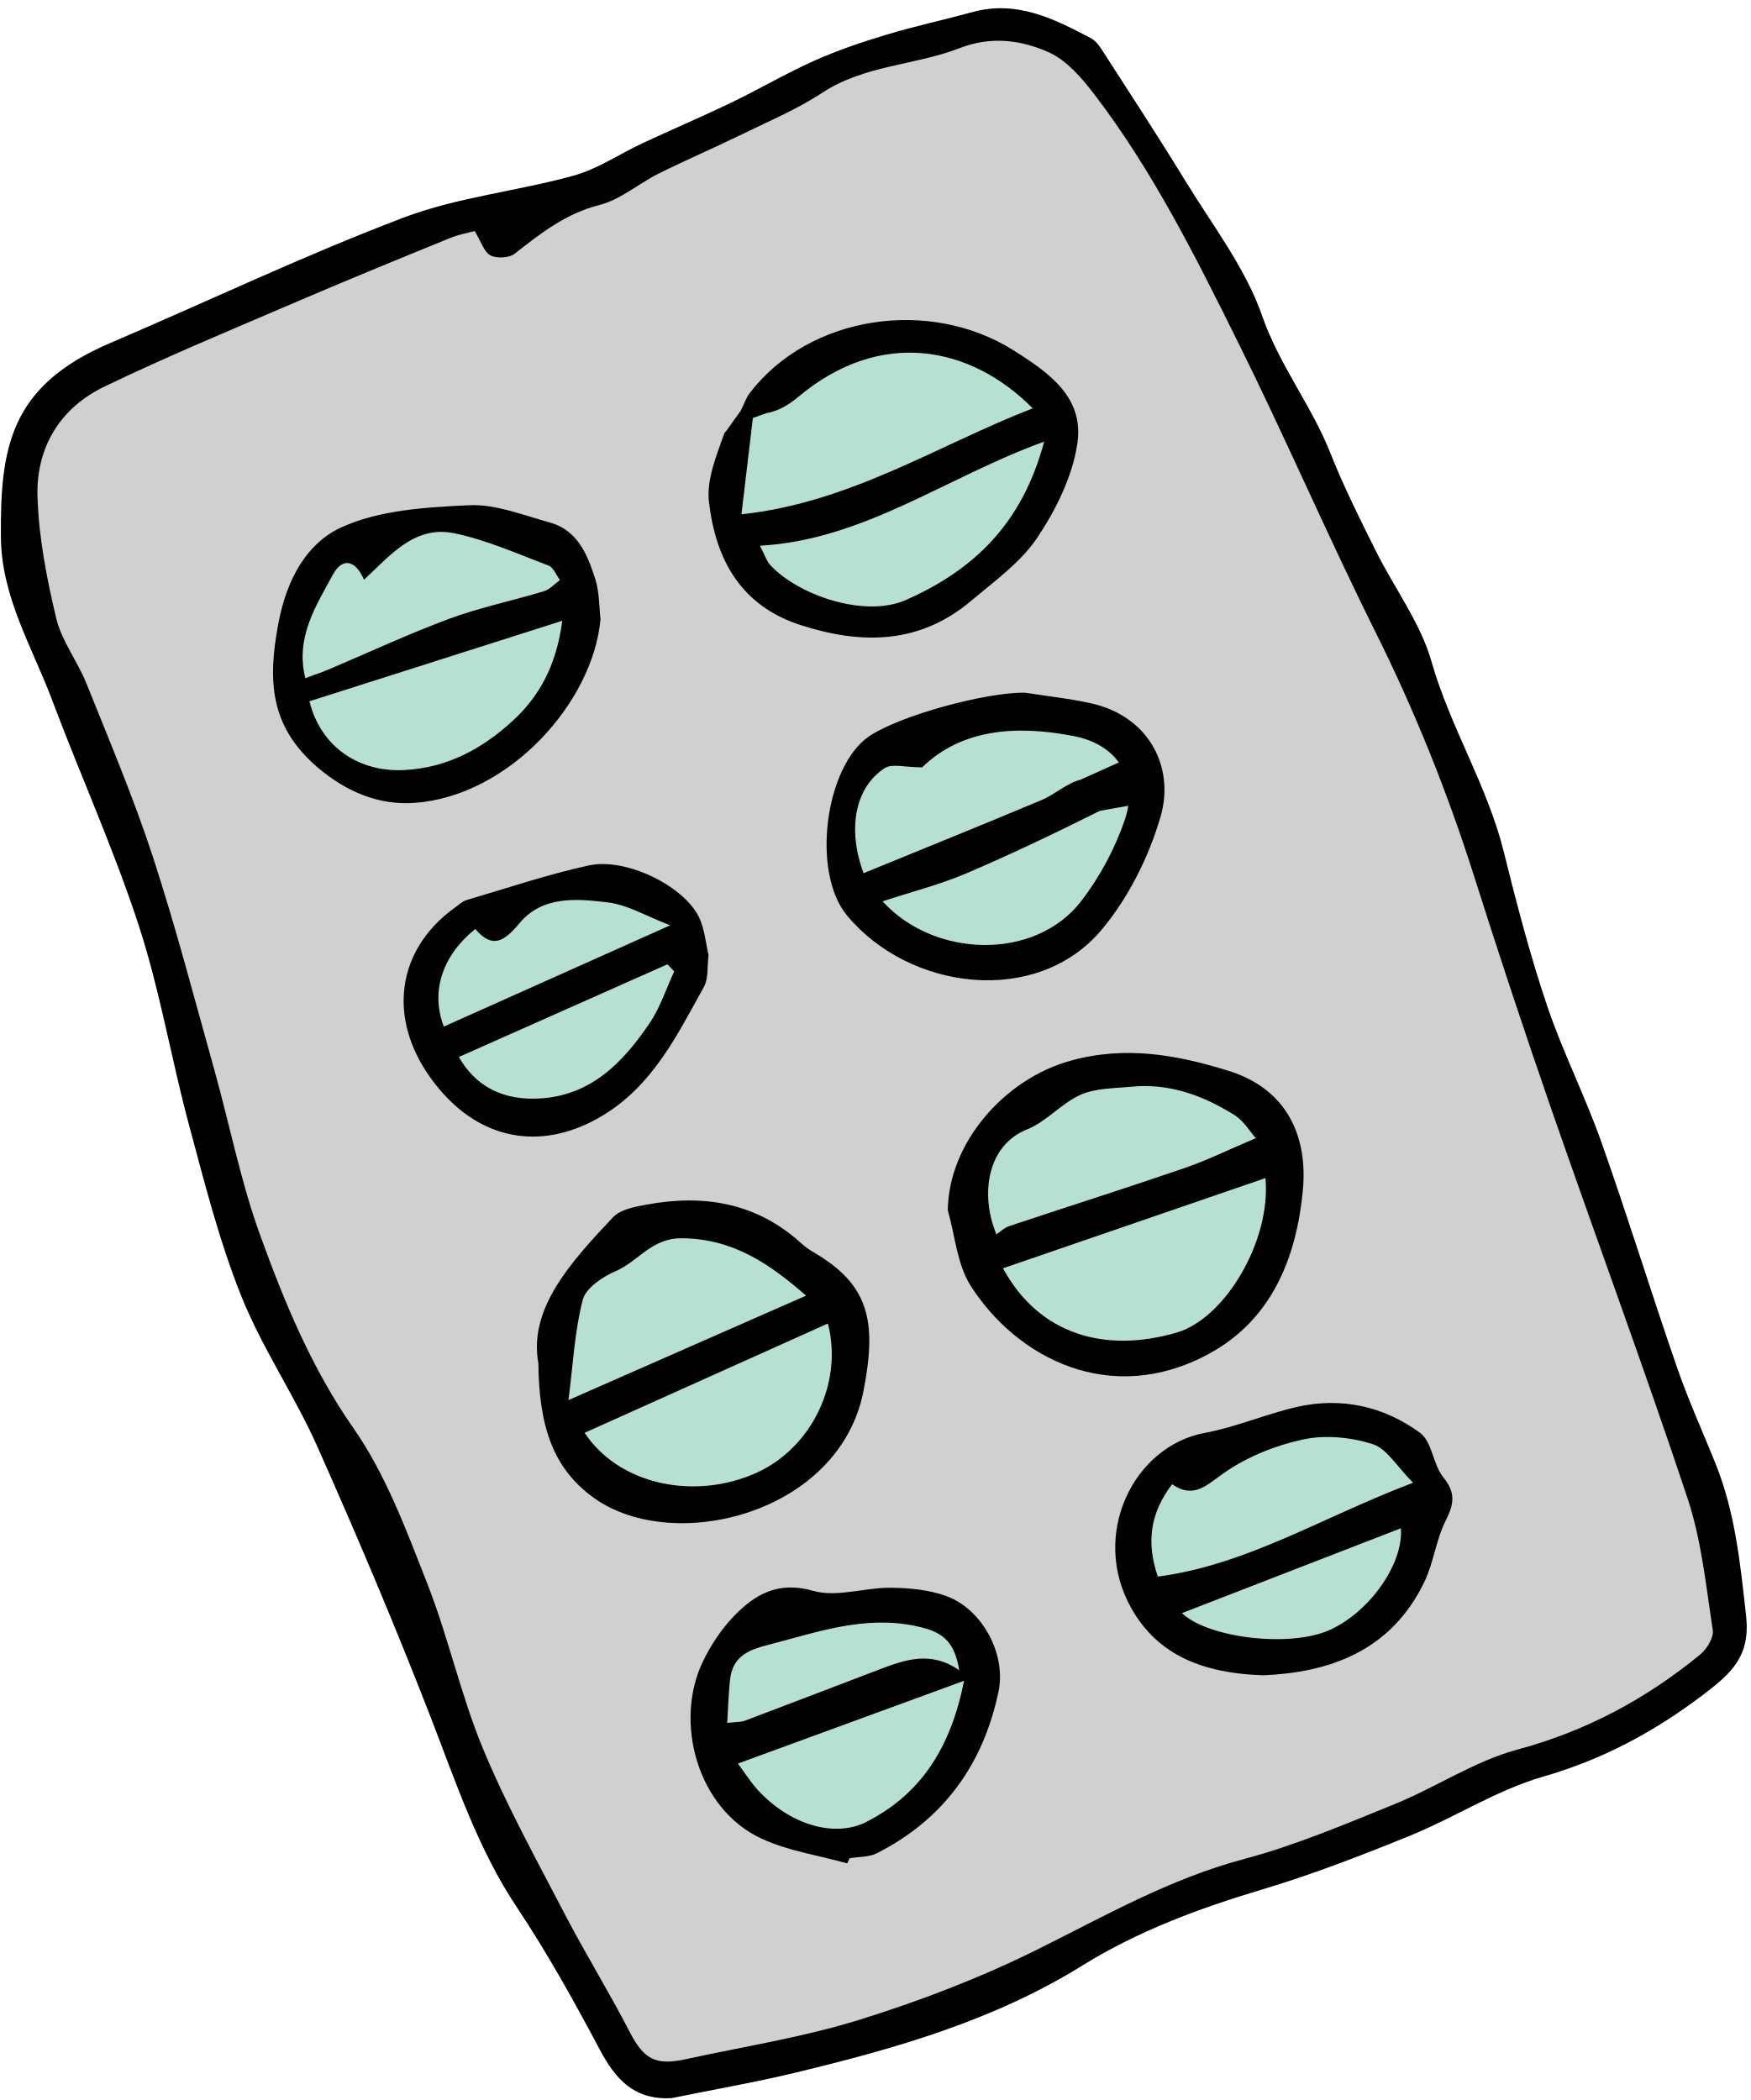
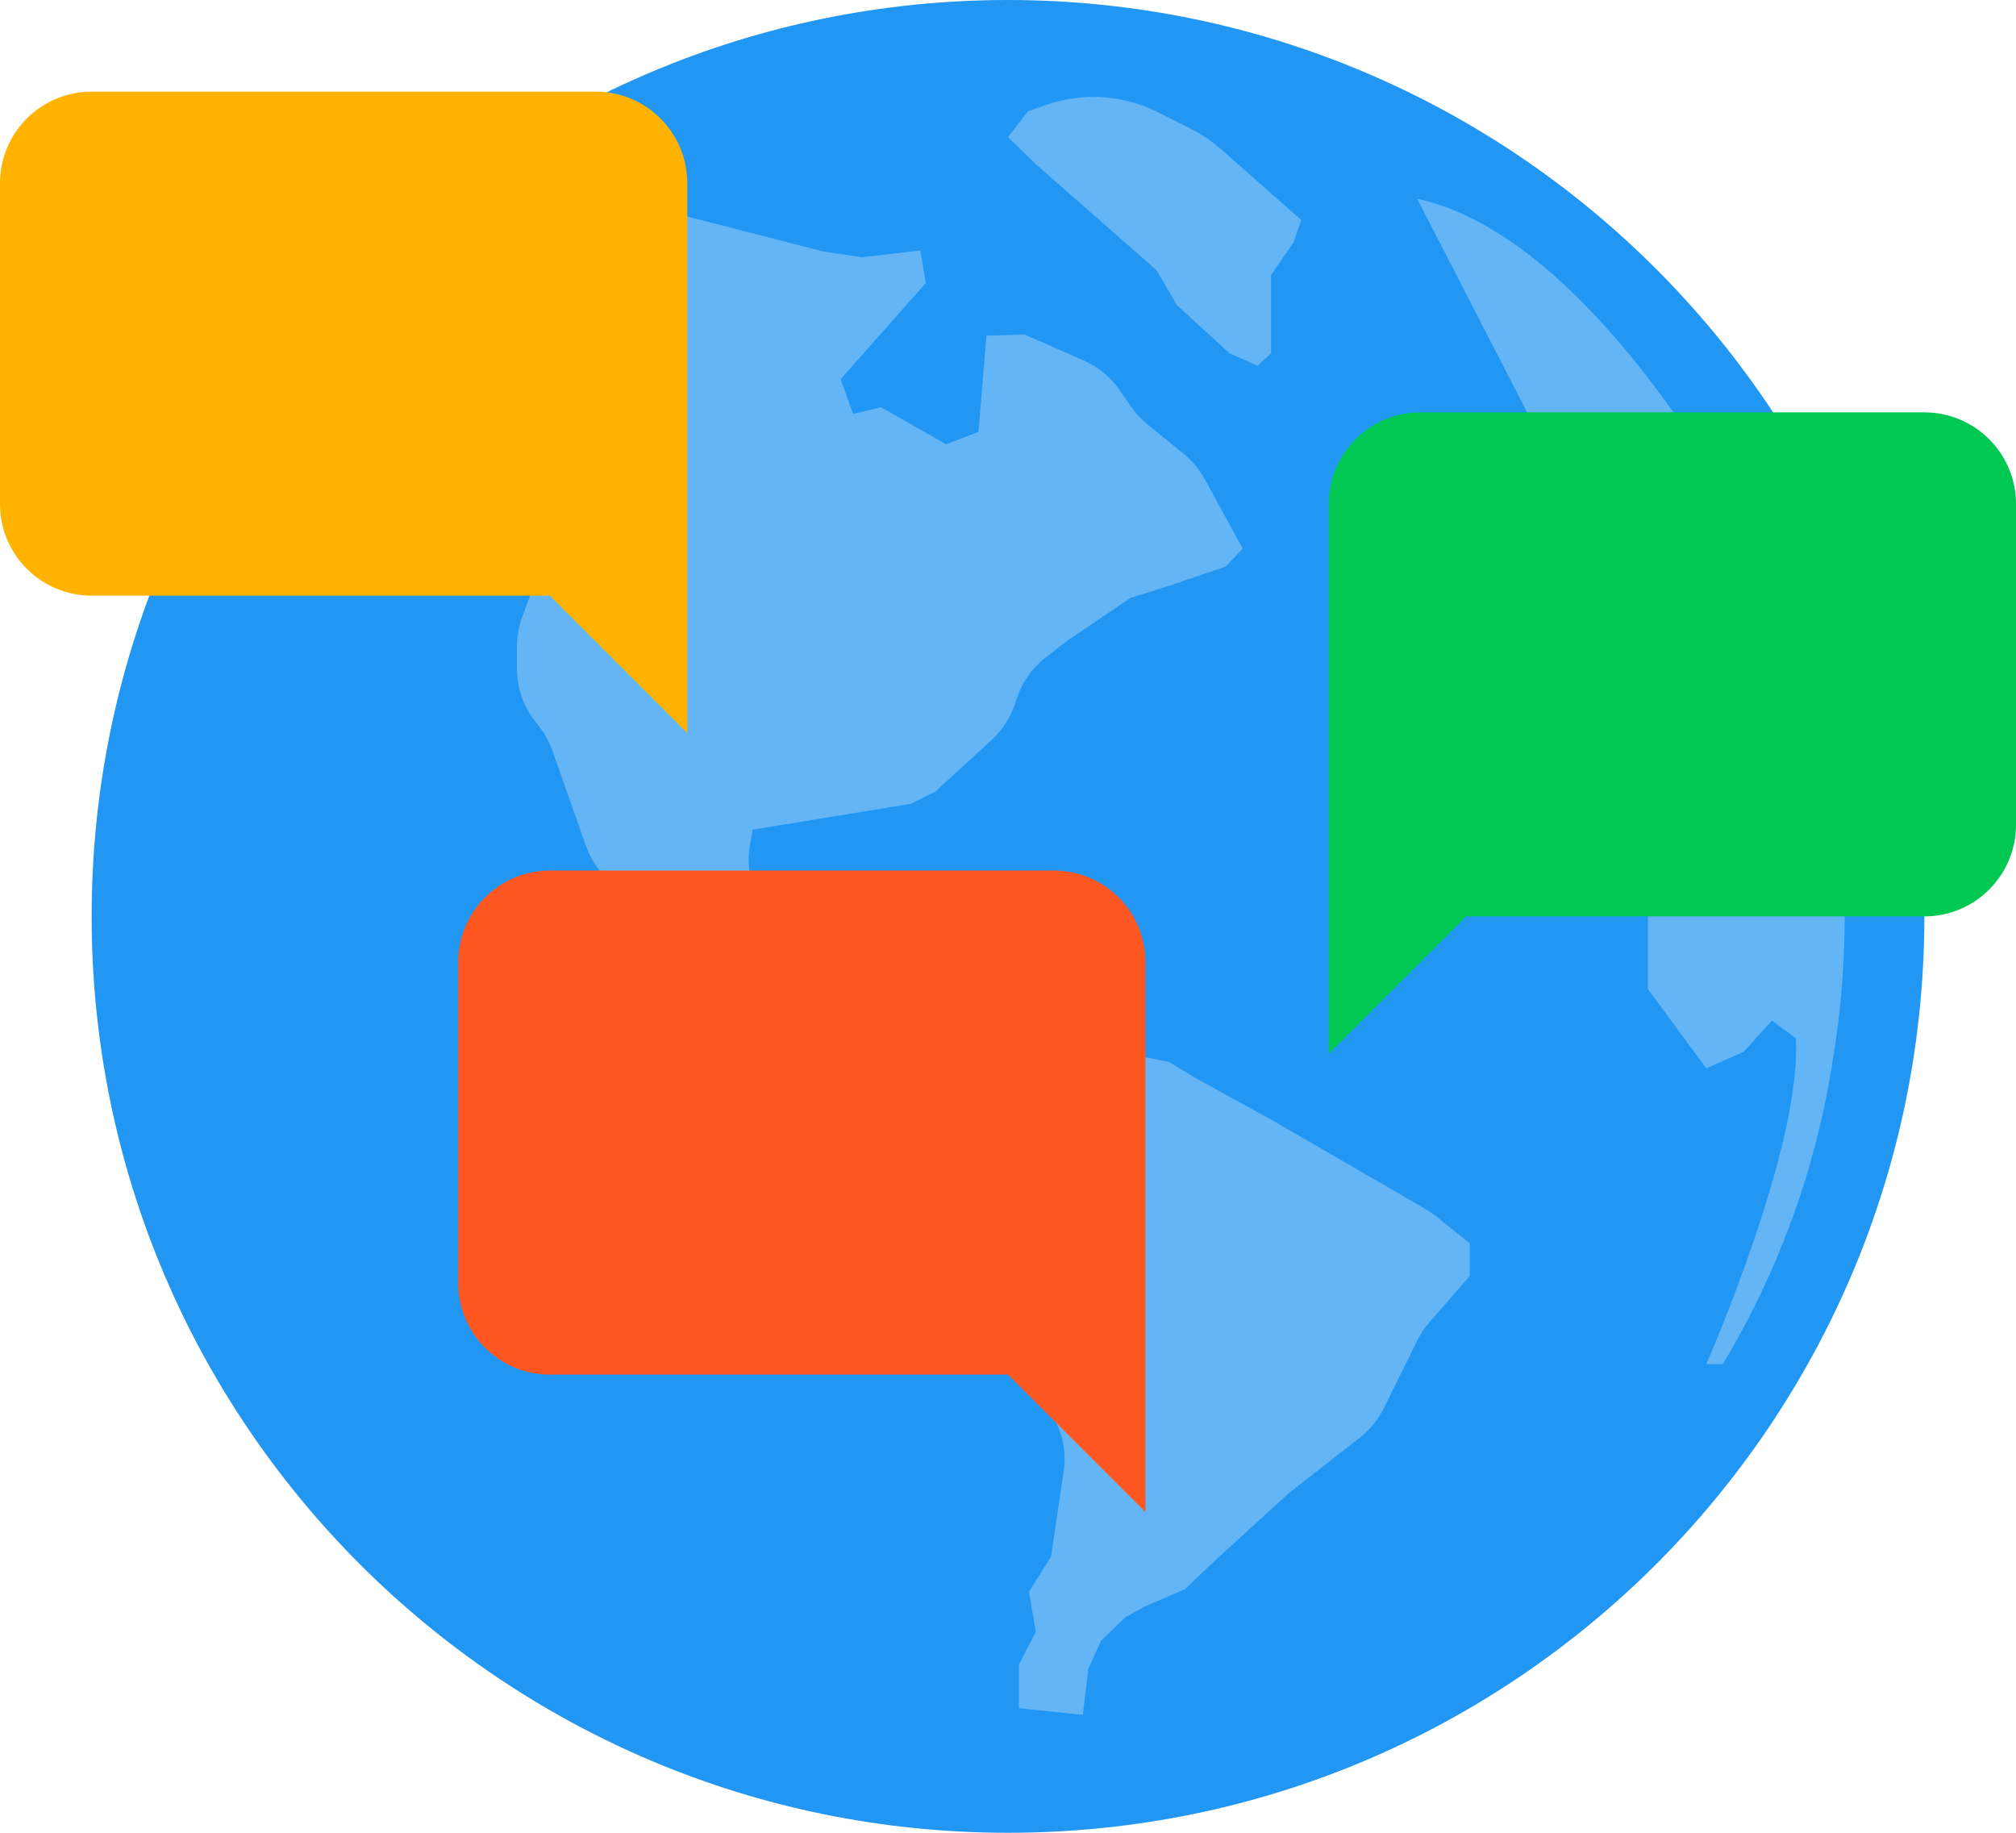
- <svg xmlns="http://www.w3.org/2000/svg" contentScriptType="text/ecmascript" fill="#000000" width="404" zoomAndPan="magnify" contentStyleType="text/css" viewBox="-0.2 -1.9 404.0 484.8" height="484.8" preserveAspectRatio="xMidYMid meet" version="1">
+ <svg xmlns="http://www.w3.org/2000/svg" contentScriptType="text/ecmascript" fill="#000000" width="44" zoomAndPan="magnify" contentStyleType="text/css" viewBox="2.0 4.0 44.0 40.0" height="40" preserveAspectRatio="xMidYMid meet" version="1">
  <g id="change1_1">
-     <path fill="#cfd1d0" d="M53.54,67.791l52.996-20.672l16.35-1.503l47.546-20.296l15.034-9.772c0,0,34.579-9.397,35.143-9.584 c0.564-0.188,15.598,0,15.598,0l7.893,3.007l14.095,10.148l18.417,30.257l15.598,35.331l23.867,45.103l18.981,40.781l15.034,48.298 l22.552,65.588l16.162,45.363l5.074,13.835c0,0,4.698,21.612,4.886,22.364c0.188,0.752,0,12.028,0,12.028l-5.45,8.457 l-44.727,21.236l-54.124,20.51l-49.05,22.15L196.21,469.21l-23.522,7.893h-23.679l-4.886-4.698l-27.814-50.553l-20.296-51.681 l-21.048-40.029l-21.236-45.103l-10.953-50.936l-25.471-72.428L4.828,125.633l-0.866-14.382l3.119-11.198L17.303,87.34 L53.54,67.791z" />
+     <path fill="#2196f3" d="M44,24c0,11.046-8.954,20-20,20S4,35.046,4,24S12.954,4,24,4C35.042,4.008,43.992,12.958,44,24" />
  </g>
  <g id="change2_1">
-     <path fill="#b7e0d5" d="M105.326,175.906c-0.36,0.418-8.001,4.077-8.451,4.347s-8.001,0-8.001,0l-8.091-2.697l-7.372-5.394 l-6.922-12.226v-9.619l3.596-16.542l9.049-7.244l0.57-1.387c0,0,9.799-4.135,10.878-4.252s15.553-2.671,16.362-2.491 c0.809,0.18,13.305,2.427,13.845,2.491c0.539,0.064,9.08,4.971,9.26,5.24c0.18,0.27,4.405,6.293,4.495,6.563 c0.09,0.27,1.169,8.719,1.169,8.719l-6.141,12.038l-6.355,9.54l-9.439,9.979C113.777,172.97,105.686,175.487,105.326,175.906z M185.529,137.573l10.797,2.805h15.897l16.238-12.412l8.671-9.182l5.271-9.777l2.465-15.983c0,0-6.386-6.461-6.721-6.716 c-0.335-0.255-10.452-5.356-10.707-5.441c-0.255-0.085-11.732-3.826-11.732-3.826l-12.667,0.34l-9.182,2.13 c0,0-7.481,3.821-7.736,3.906c-0.255,0.085-5.526,4.42-5.526,4.42l-6.546,4.847c0,0-3.656,4.938-3.741,5.487 c-0.085,0.549-0.85,15.766-0.85,16.191c0,0.425-1.36,8.671-1.36,8.671s7.906,8.841,8.246,9.266 C176.688,132.727,185.529,137.573,185.529,137.573z M143.024,247.707l7.759-10.799l7.13-11.638v-7.235v-5.557 c0,0-4.508-5.138-4.823-5.452c-0.314-0.315-12.582-4.194-13.106-4.299c-0.524-0.105-14.574,0.315-15.203,0.419 s-11.638,3.355-12.058,3.46c-0.419,0.105-7.019,3.565-7.019,3.565l-6.821,12.267l-0.944,8.178l3.046,8.702 c0,0,4.084,8.073,4.294,8.388c0.21,0.315,11.114,9.646,11.638,10.066c0.524,0.419,10.066,0,10.066,0s7.969-5.681,8.388-6.038 C135.789,251.377,143.024,247.707,143.024,247.707z M227.123,163.842c0,0-7.414,1.965-7.682,2.054s-9.915,4.377-9.915,4.377 l-3.216,0.089l-8.039,6.52l-3.216,8.217v6.699c0,0,1.161,7.542,1.161,7.88s4.377,8.198,4.466,8.644 c0.089,0.447,10.808,8.011,11.165,7.936c0.357-0.076,6.967,1.89,7.324,1.979c0.357,0.089,7.235,2.233,7.682,2.322 c0.447,0.089,10.004-1.429,10.361-1.429c0.357,0,6.61-3.751,6.61-3.751l14.213-13.398c0,0,4.633-13.041,4.723-13.309 c0.089-0.268,0.893-8.932,0.893-9.2c0-0.268-4.645-10.629-4.645-10.629s-12.505-4.823-13.041-5.002 S227.123,163.842,227.123,163.842z M187.074,335.017l7.342-9.212l1.045-16.225l-1.045-9.487l-10.092-10.312l-13.062-7.287 c0,0-9.762-2.337-10.175-2.475c-0.413-0.138-12.65,1.925-12.65,1.925l-7.15,6.325l-7.975,4.125l-2.311,7.562l-1.676,11.55 l-1.375,9.815l3.051,9.434l6.711,7.7c0,0,7.975,4.537,8.387,4.812c0.412,0.275,14.712,3.025,15.125,3.025 c0.413,0,13.062-5.049,13.062-5.049L187.074,335.017z M285.384,299.057l7.701-11.779l3.964-13.477l-1.472-13.704l-8.947-8.041 c0,0-12.005-5.21-12.798-5.549c-0.793-0.34-16.18-0.906-16.641-0.906s-11.107,3.737-11.786,3.964 c-0.679,0.227-5.663,4.417-6.229,4.643s-7.884,3.284-7.884,3.284l-5.027,9.4l-1.246,6.342c0,0,1.019,8.721,1.019,9.06 s1.709,8.381,1.817,8.721c0.108,0.34,8.603,12.571,9.169,13.138s13.138,7.588,13.138,7.588l12.231,1.812l14.044-5.943 L285.384,299.057z M220.505,373.695c0,0-8.99-3.525-9.254-3.702c-0.264-0.176-12.163-0.881-12.515-0.881s-14.63-0.264-14.895,0 s-9.607,5.112-9.607,5.112l-9.342,10.035l-0.969,9.883c0,0,1.146,10.047,1.234,10.312s6.61,9.695,6.61,9.695l8.285,6.132 l6.346,1.976c0,0,7.906-0.088,8.492,0c0.586,0.088,6.233-0.088,6.582,0c0.349,0.088,9.78-5.376,9.78-5.376l8.637-12.691 l4.759-13.22l-0.353-9.959L220.505,373.695z M328.855,337.013l-10.035-8.274l-8.098-1.584h-12.845l-10.922,2.684l-14.361,3.654 l-10.11,12.46v7.47l1.761,8.644l4.049,8.397l11.443,9.683h12.241l8.69,0.88l9.702-2.993l8.274-7.746l4.515-6.577l2.782-10.288 l1.153-7.47l2.817-1.369L328.855,337.013z" />
+     <path fill="#64b5f6" d="M25.633,41.427l-1.394-0.147v-0.954l0.367-0.709l-0.147-0.881l0.477-0.758l0.279-1.857 c0.105-0.702-0.203-1.402-0.791-1.8l0,0c-0.292-0.198-0.521-0.476-0.66-0.8l-0.6-1.389l-0.562-0.367v-0.513l0.2-0.636l0.1-0.636 l0.832-0.734l-1.184-1.115c-0.059-0.055-0.121-0.107-0.186-0.154l-0.909-0.655c-0.03-0.021-0.06-0.042-0.091-0.062l-1.509-0.956 c-0.12-0.076-0.249-0.138-0.384-0.185l-0.907-0.314c-0.108-0.037-0.212-0.084-0.31-0.141l-1.64-0.934 c-0.208-0.118-0.391-0.276-0.539-0.465l-1-1.281c-0.126-0.161-0.225-0.342-0.292-0.535l-0.72-2.049 c-0.063-0.184-0.155-0.356-0.272-0.511l-0.134-0.177c-0.243-0.32-0.374-0.71-0.374-1.112v-0.494c0-0.217,0.038-0.433,0.113-0.637 l0.673-1.829c0.11-0.298,0.141-0.62,0.09-0.934l-0.534-3.288l-0.832-0.171l-1.1,0.685l-0.2-0.685l2.25-1.565V9.071l1.164-0.492 c0.372-0.157,0.784-0.188,1.175-0.088l3.9,1l0.831,0.123l1.272-0.147l0.122,0.709l-1.858,2.1l0.269,0.759l0.611-0.147l1.418,0.807 l0.71-0.269l0.171-2.1l0.831-0.025l1.3,0.57c0.317,0.139,0.588,0.364,0.783,0.65l0.235,0.343c0.1,0.148,0.222,0.28,0.361,0.392 l0.8,0.653c0.187,0.151,0.342,0.337,0.457,0.548l0.828,1.515l-0.366,0.392l-1.3,0.44l-0.782,0.244l-1.383,0.938 c-0.04,0.027-0.079,0.056-0.117,0.086l-0.38,0.3c-0.274,0.219-0.479,0.512-0.593,0.843l-0.06,0.174 c-0.101,0.291-0.273,0.553-0.5,0.761l-1.226,1.125l-0.538,0.269l-3.448,0.563l-0.058,0.311c-0.103,0.546,0.046,1.109,0.406,1.533 l0.612,0.723c0.204,0.241,0.467,0.426,0.763,0.536l1.047,0.391c0.222,0.083,0.426,0.208,0.6,0.368l2.035,1.861l0.391-0.514 l0.508-0.265c0.368-0.193,0.791-0.256,1.2-0.178l1.571,0.3l0.612,0.367l1.687,0.93l3.3,1.911c0.08,0.047,0.156,0.099,0.229,0.156 l0.747,0.6v0.71l-0.88,1.009c-0.106,0.121-0.196,0.255-0.267,0.4L32.2,34.738c-0.123,0.249-0.301,0.467-0.52,0.638l-1.49,1.164 c-0.038,0.029-0.075,0.061-0.11,0.093l-1.659,1.516l-0.562,0.538L27,39.054l-0.441,0.245l-0.53,0.513l-0.277,0.612L25.633,41.427z" />
+   </g>
+   <g id="change2_2">
+     <path fill="#64b5f6" d="M24,6.992l0.63,0.611l2.617,2.3l0.44,0.758l1.15,1.052l0.611,0.269l0.294-0.269V10l0.489-0.709 L30.4,8.8l-1.751-1.543c-0.2-0.176-0.421-0.326-0.659-0.447l-0.7-0.353c-0.354-0.18-0.739-0.291-1.134-0.329l0,0 C25.697,6.086,25.234,6.145,24.8,6.3l-0.366,0.131L24,6.992z" />
+   </g>
+   <g id="change2_3">
+     <path fill="#64b5f6" d="M32.93,8.337l2.853,5.543l2.087,1.859v0.62l-0.522,0.228l0.522,1.761h0.652l0.326-0.489L38.62,16.13 l0.68-0.33l0.913,1.826L41,17.174C41,17.174,37.3,9.283,32.93,8.337z" />
+   </g>
+   <g id="change2_4">
+     <path fill="#64b5f6" d="M39.239,33.772c0,0,2.087-4.729,1.957-7.109l-0.522-0.391l-0.62,0.685l-0.815,0.358l-1.272-1.728 v-4.239l0.587-0.815l-0.326-0.816l0.685-0.75l1.272-0.521L41,19.457l0.2-0.718l0.352,0.131c0.751,2.673,0.907,5.478,0.457,8.217 c-0.358,2.364-1.176,4.636-2.409,6.685h-0.359H39.239z" />
  </g>
  <g id="change3_1">
-     <path fill="inherit" d="M402.79,371.062c-1.328-12.013-2.52-23.864-7.076-35.152c-2.998-7.427-6.309-14.747-8.921-22.309 c-5.959-17.252-11.329-34.709-17.419-51.912c-3.775-10.664-8.947-20.842-12.554-31.553c-3.909-11.608-7.002-23.516-9.954-35.417 c-3.797-15.309-12.364-28.719-16.681-43.906c-2.547-8.959-8.562-16.906-12.792-25.42c-3.681-7.409-7.43-14.824-10.46-22.509 c-4.366-11.076-11.846-20.408-15.844-31.902c-3.853-11.078-11.46-20.889-17.69-31.09c-6.149-10.068-12.621-19.939-19.003-29.863 c-0.747-1.161-1.625-2.488-2.78-3.096c-8.541-4.498-17.142-8.845-27.342-6.053c-6.687,1.83-13.478,3.296-20.111,5.296 c-5.596,1.687-11.173,3.589-16.499,5.974c-6.505,2.913-12.681,6.554-19.109,9.651c-6.741,3.249-13.636,6.176-20.42,9.338 c-5.326,2.483-10.35,5.954-15.921,7.501c-13.01,3.613-26.791,4.955-39.312,9.712c-22.941,8.716-45.16,19.318-67.747,28.976 C1.981,87.239-0.157,101.589,0.008,122.125c0.111,13.768,7.185,25.262,11.801,37.542c6.54,17.397,14.239,34.397,20,52.037 c4.895,14.989,7.481,30.718,11.584,45.986c3.577,13.312,6.968,26.789,12.063,39.545c4.8,12.017,12.298,22.931,17.577,34.789 c9.206,20.682,18.04,41.554,26.224,62.658c5.815,14.997,10.81,30.195,19.868,43.783c6.987,10.481,13.132,21.565,19.05,32.701 c3.646,6.86,7.825,11.719,16.55,11.316c9.594-1.955,19.256-3.63,28.769-5.921c23.012-5.543,45.677-12.015,66.085-24.688 c12.84-7.974,26.889-13.19,41.38-17.524c11.644-3.482,23.047-7.89,34.313-12.487c10.368-4.23,20.039-10.542,30.688-13.613 c13.805-3.981,25.696-10.373,37.051-19C399.572,384.263,403.818,380.355,402.79,371.062z M392.2,380.059 c-12.499,10.264-26.318,17.676-42.195,21.95c-9.874,2.658-18.786,8.708-28.385,12.608c-11.441,4.649-22.917,9.522-34.806,12.684 c-17.065,4.539-32.051,13.139-47.625,20.871c-13.133,6.52-27.01,11.845-41.023,16.203c-13.085,4.07-26.777,6.195-40.212,9.13 c-7.008,1.531-9.657-0.177-12.867-6.403c-4.747-9.211-10.223-18.045-15.002-27.241c-6.535-12.576-13.42-25.047-18.83-38.111 c-5.129-12.388-7.969-25.712-12.887-38.203c-4.823-12.253-9.504-25.014-16.944-35.67c-9.676-13.86-15.91-29.012-21.532-44.481 c-4.534-12.476-7.085-25.667-10.675-38.495c-4.594-16.417-8.88-32.942-14.177-49.133c-4.424-13.525-9.998-26.683-15.3-39.909 c-2.055-5.127-5.709-9.766-6.964-15.026c-2.201-9.226-4.047-18.733-4.324-28.172c-0.328-11.182,5.176-20.356,15.371-25.273 c14.566-7.026,29.538-13.222,44.407-19.609c11.736-5.041,23.561-9.877,35.388-14.703c2.191-0.894,4.578-1.308,5.747-1.631 c1.484,2.443,2.14,4.825,3.634,5.609c1.454,0.762,4.332,0.607,5.605-0.392c5.986-4.697,11.748-9.26,19.517-11.226 c4.871-1.232,9.072-4.954,13.717-7.272c6.176-3.082,12.533-5.799,18.735-8.831c6.416-3.138,13.089-5.935,19.025-9.831 c9.745-6.396,21.372-6.286,31.705-10.299c7.224-2.805,14.129-1.877,20.45,0.92c4.211,1.863,7.763,6.016,10.687,9.848 c13.459,17.637,23.327,37.447,33.126,57.198c10.961,22.094,20.71,44.789,31.704,66.866c9.064,18.202,16.585,36.916,22.724,56.269 c5.705,17.985,11.63,35.907,17.813,53.733c10.412,30.015,21.457,59.814,31.476,89.957c3.229,9.715,4.253,20.194,5.821,30.395 C395.372,376.124,393.746,378.79,392.2,380.059z M278.676,310.719c14.704-7.917,20.344-22.324,21.817-37.78 c1.204-12.641-3.747-23.489-17.175-27.641c-11.862-3.668-23.629-5.865-36.456-2.321c-15.209,4.203-28.126,18.924-28.314,34.509 c1.687,5.865,2.138,12.518,5.286,17.452C234.451,311.585,256.045,322.905,278.676,310.719z M229.773,283.055 c-3.819-9.147-2.173-20.531,7.083-24.228c4.466-1.784,7.92-6.03,12.35-7.996c3.498-1.552,7.773-1.467,11.727-1.858 c8.731-0.861,16.56,2.028,23.771,6.543c2.204,1.38,3.674,3.933,4.93,5.336c-6.088,2.58-11.16,5.087-16.468,6.911 c-13.457,4.623-27.025,8.922-40.525,13.42C231.6,281.529,230.736,282.411,229.773,283.055z M231.292,290.896 c20.277-6.97,40.248-13.835,60.569-20.82c1.352,14.414-9.302,32.384-20.454,35.649 C254.827,310.579,239.613,306.214,231.292,290.896z M184.663,142.43c14.137,4.537,27.457,4.372,39.316-5.652 c5.361-4.531,11.378-8.825,15.19-14.505c4.329-6.453,8.11-14.094,9.267-21.657c1.631-10.665-6.241-16.319-14.8-21.692 c-19.324-12.129-47.057-8.077-60.822,9.949c-0.807,1.057-1.237,2.403-2.077,4.084l-3.313,4.622 c-0.221,0.213-0.406,0.437-0.497,0.693c-1.79,5.043-4.088,10.604-3.505,15.655C164.947,127.136,170.65,137.933,184.663,142.43z M208.852,136.62c-9.521,4.203-24.97-1.161-31.355-8.163c-0.763-0.837-1.106-2.057-2.3-4.373 c24.035-1.35,42.812-15.768,65.587-24.031C235.719,119.087,224.487,129.717,208.852,136.62z M173.56,94.604l3.126-1.125 l0.001-0.003c2.734-0.46,5.129-1.887,7.381-3.773c19.042-15.948,39.83-11.726,54.079,2.659 c-21.936,8.521-42.121,21.802-67.22,24.47C171.758,109.816,172.564,103.016,173.56,94.604z M199.075,319.296 c3.18-16.197,1.325-24.594-11.44-32.071c-1.025-0.6-2.024-1.294-2.9-2.092c-10.352-9.431-22.593-11.394-35.858-8.913 c-2.646,0.494-5.897,1.1-7.573,2.876c-9.835,10.426-19.555,21.092-17.246,33.78c0.149,14.615,3.436,24.33,12.868,31.065 C155.265,357.035,193.52,347.588,199.075,319.296z M131.001,321.32c1.077-8.368,1.425-15.963,3.302-23.159 c0.714-2.739,4.612-5.33,7.641-6.63c5.186-2.224,8.207-7.632,15.221-7.574c12.113,0.1,20.55,6.196,28.681,13.25 C167.697,305.186,150.016,312.96,131.001,321.32z M174.528,338.046c-14.275,6.51-31.83,2.895-39.798-9.173 c18.787-8.441,37.376-16.793,56.148-25.228C194.452,317.482,187.001,332.357,174.528,338.046z M200.319,168.136 c-10.064,6.916-13.348,31.32-5.002,41.348c14.448,17.36,43.801,20.999,58.694,3.309c6.229-7.399,10.953-16.892,13.66-26.217 c3.264-11.243-2.577-23.044-15.913-26.076c-5.045-1.147-10.232-1.675-15.354-2.485C227.637,157.832,207.457,163.23,200.319,168.136 z M249.369,206.095c-10.622,13.851-33.951,13.226-45.867,0.082c6.858-2.25,13.267-3.867,19.271-6.43 c10.448-4.459,20.707-9.38,30.872-14.457l6.554-1.173c-0.163,1.037-0.411,2.102-0.783,3.198 C257.162,193.967,253.647,200.516,249.369,206.095z M258.04,174.119l-8.866,3.976c-3.182,0.832-5.864,3.395-8.977,4.703 c-13.643,5.728-27.366,11.266-41.082,16.882c-3.815-10.222-1.974-19.804,4.884-24.263c1.688-1.097,4.698-0.163,8.632-0.163 c9.087-8.855,21.664-9.833,35.069-7.211C252.299,168.941,255.866,171.095,258.04,174.119z M327.563,328.891 c-8.347-6.132-18.17-8.333-28.452-5.986c-7.16,1.635-14.03,4.657-21.228,5.985c-16.426,3.03-26.552,23.441-16.984,40.469 c6.157,10.958,16.726,15.047,30.446,15.497c15.064-0.645,29.426-5.405,37.208-21.588c2.14-4.451,2.675-9.687,4.895-14.084 c1.922-3.806,2.397-6.427-0.529-10.027C330.517,336.203,330.342,330.933,327.563,328.891z M306.651,374.408 c-9.188,4.123-28.037,1.837-34.058-3.908c16.894-6.549,33.711-13.069,50.53-19.589 C323.755,359.092,315.926,370.246,306.651,374.408z M267.022,362.066c-2.725-7.969-1.736-14.695,3.298-21.319 c5.067,3.508,8.012,0.135,12.123-2.712c5.331-3.692,11.853-6.293,18.227-7.65c5.061-1.077,10.959-0.485,15.935,1.098 c3.277,1.042,5.576,5.159,9.336,8.923C305.082,348.271,287.709,359.354,267.022,362.066z M138.398,141.05 c-0.325-2.708-0.224-6.231-1.242-9.395c-1.787-5.555-4.073-11.195-10.507-12.952c-6.131-1.674-12.457-4.259-18.581-3.969 c-9.995,0.474-20.752,1.093-29.577,5.152c-7.843,3.607-12.478,11.857-14.397,21.891c-2.544,13.302-2.112,23.975,9.01,33.482 c6.808,5.819,14.385,8.779,22.407,8.192C117.236,181.862,136.657,160.355,138.398,141.05z M70.276,154.656 c-2.359-9.354,2.425-16.607,6.338-23.872c2.198-4.081,5.249-3.422,7.196,1.151c6.017-5.549,11.649-12.609,20.787-10.736 c7.464,1.53,14.601,4.739,21.786,7.457c1.144,0.432,1.782,2.199,2.655,3.349c-1.226,0.883-2.33,2.168-3.698,2.583 c-7.254,2.202-14.74,3.735-21.83,6.356c-9.423,3.484-18.549,7.771-27.815,11.681C73.895,153.385,72.034,154.001,70.276,154.656z M71.213,160c18.969-6.042,37.944-12.085,58.358-18.587c-1.393,10.645-5.518,17.699-11.565,23.209 c-6.927,6.313-14.894,10.731-24.91,11.249C82.784,176.405,73.884,170.692,71.213,160z M218.267,366.583 c-4.012-1.478-8.585-1.899-12.913-1.942c-5.976-0.059-12.414,2.277-17.834,0.724c-8.066-2.31-13.358,0.723-18.223,5.714 c-3.008,3.086-5.525,6.908-7.375,10.819c-6.515,13.772-1.228,33.826,13.715,40.7c6.14,2.825,13.115,3.834,19.711,5.67 c0.18-0.393,0.359-0.785,0.539-1.178c2.11-0.36,4.466-0.232,6.29-1.156c15.449-7.822,24.589-20.59,28.085-37.351 C232.063,379.945,226.5,369.616,218.267,366.583z M167.643,395.841c0.215-3.493,0.305-6.648,0.624-9.78 c0.696-6.832,6.063-7.456,11.3-8.881c11.131-3.029,22.021-6.463,33.833-3.142c5.094,1.432,6.922,4.442,7.79,9.661 c-6.582-4.614-12.578-2.418-18.554-0.144c-10.28,3.912-20.538,7.878-30.833,11.75C170.741,395.703,169.497,395.618,167.643,395.841 z M199.836,418.664c-7.465,3.842-17.872,0.627-25.188-7.395c-1.702-1.866-3.056-4.049-4.536-6.039 c17.219-6.304,34.03-12.458,52.196-19.108C219.162,401.862,212.208,412.297,199.836,418.664z M138.709,255.746 c11.728-6.982,17.346-18.634,23.56-29.832c1.068-1.924,0.719-4.634,1.067-7.31c-0.643-2.751-0.888-5.821-2.07-8.472 c-3.258-7.304-16.852-14.147-25.588-12.236c-9.522,2.084-18.813,5.228-28.183,7.984c-0.915,0.269-1.698,1.024-2.51,1.601 c-14.805,10.521-16.075,28.23-3.081,42.872C111.991,261.72,125.61,263.544,138.709,255.746z M102.236,235.093 c-3.087-8.022-0.39-16.376,7.263-22.533c3.961,4.7,6.729,2.835,10.195-1.326c5.341-6.411,13.267-5.678,20.455-4.801 c4.476,0.547,8.705,3.123,14.331,5.281C136.031,219.97,119.143,227.527,102.236,235.093z M105.703,242.115 c16.373-7.278,32.257-14.339,48.14-21.4c0.522,0.546,1.043,1.092,1.565,1.639c-1.861,4.005-3.232,8.341-5.677,11.949 c-6.43,9.489-14.14,17.334-26.837,17.431C114.925,251.795,109.218,248.296,105.703,242.115z" />
+     <path fill="#ffb300" d="M4,6h11c1.105,0,2,0.895,2,2v12l-3-3H4c-1.105,0-2-0.895-2-2V8C2,6.895,2.895,6,4,6z" />
+   </g>
+   <g id="change4_1">
+     <path fill="#00c853" d="M44,13H33c-1.105,0-2,0.895-2,2v12l3-3h10c1.105,0,2-0.895,2-2v-7C46,13.895,45.105,13,44,13z" />
+   </g>
+   <g id="change5_1">
+     <path fill="#ff5722" d="M14,23h11c1.105,0,2,0.895,2,2v12l-3-3H14c-1.105,0-2-0.895-2-2v-7C12,23.895,12.895,23,14,23z" />
  </g>
</svg>
